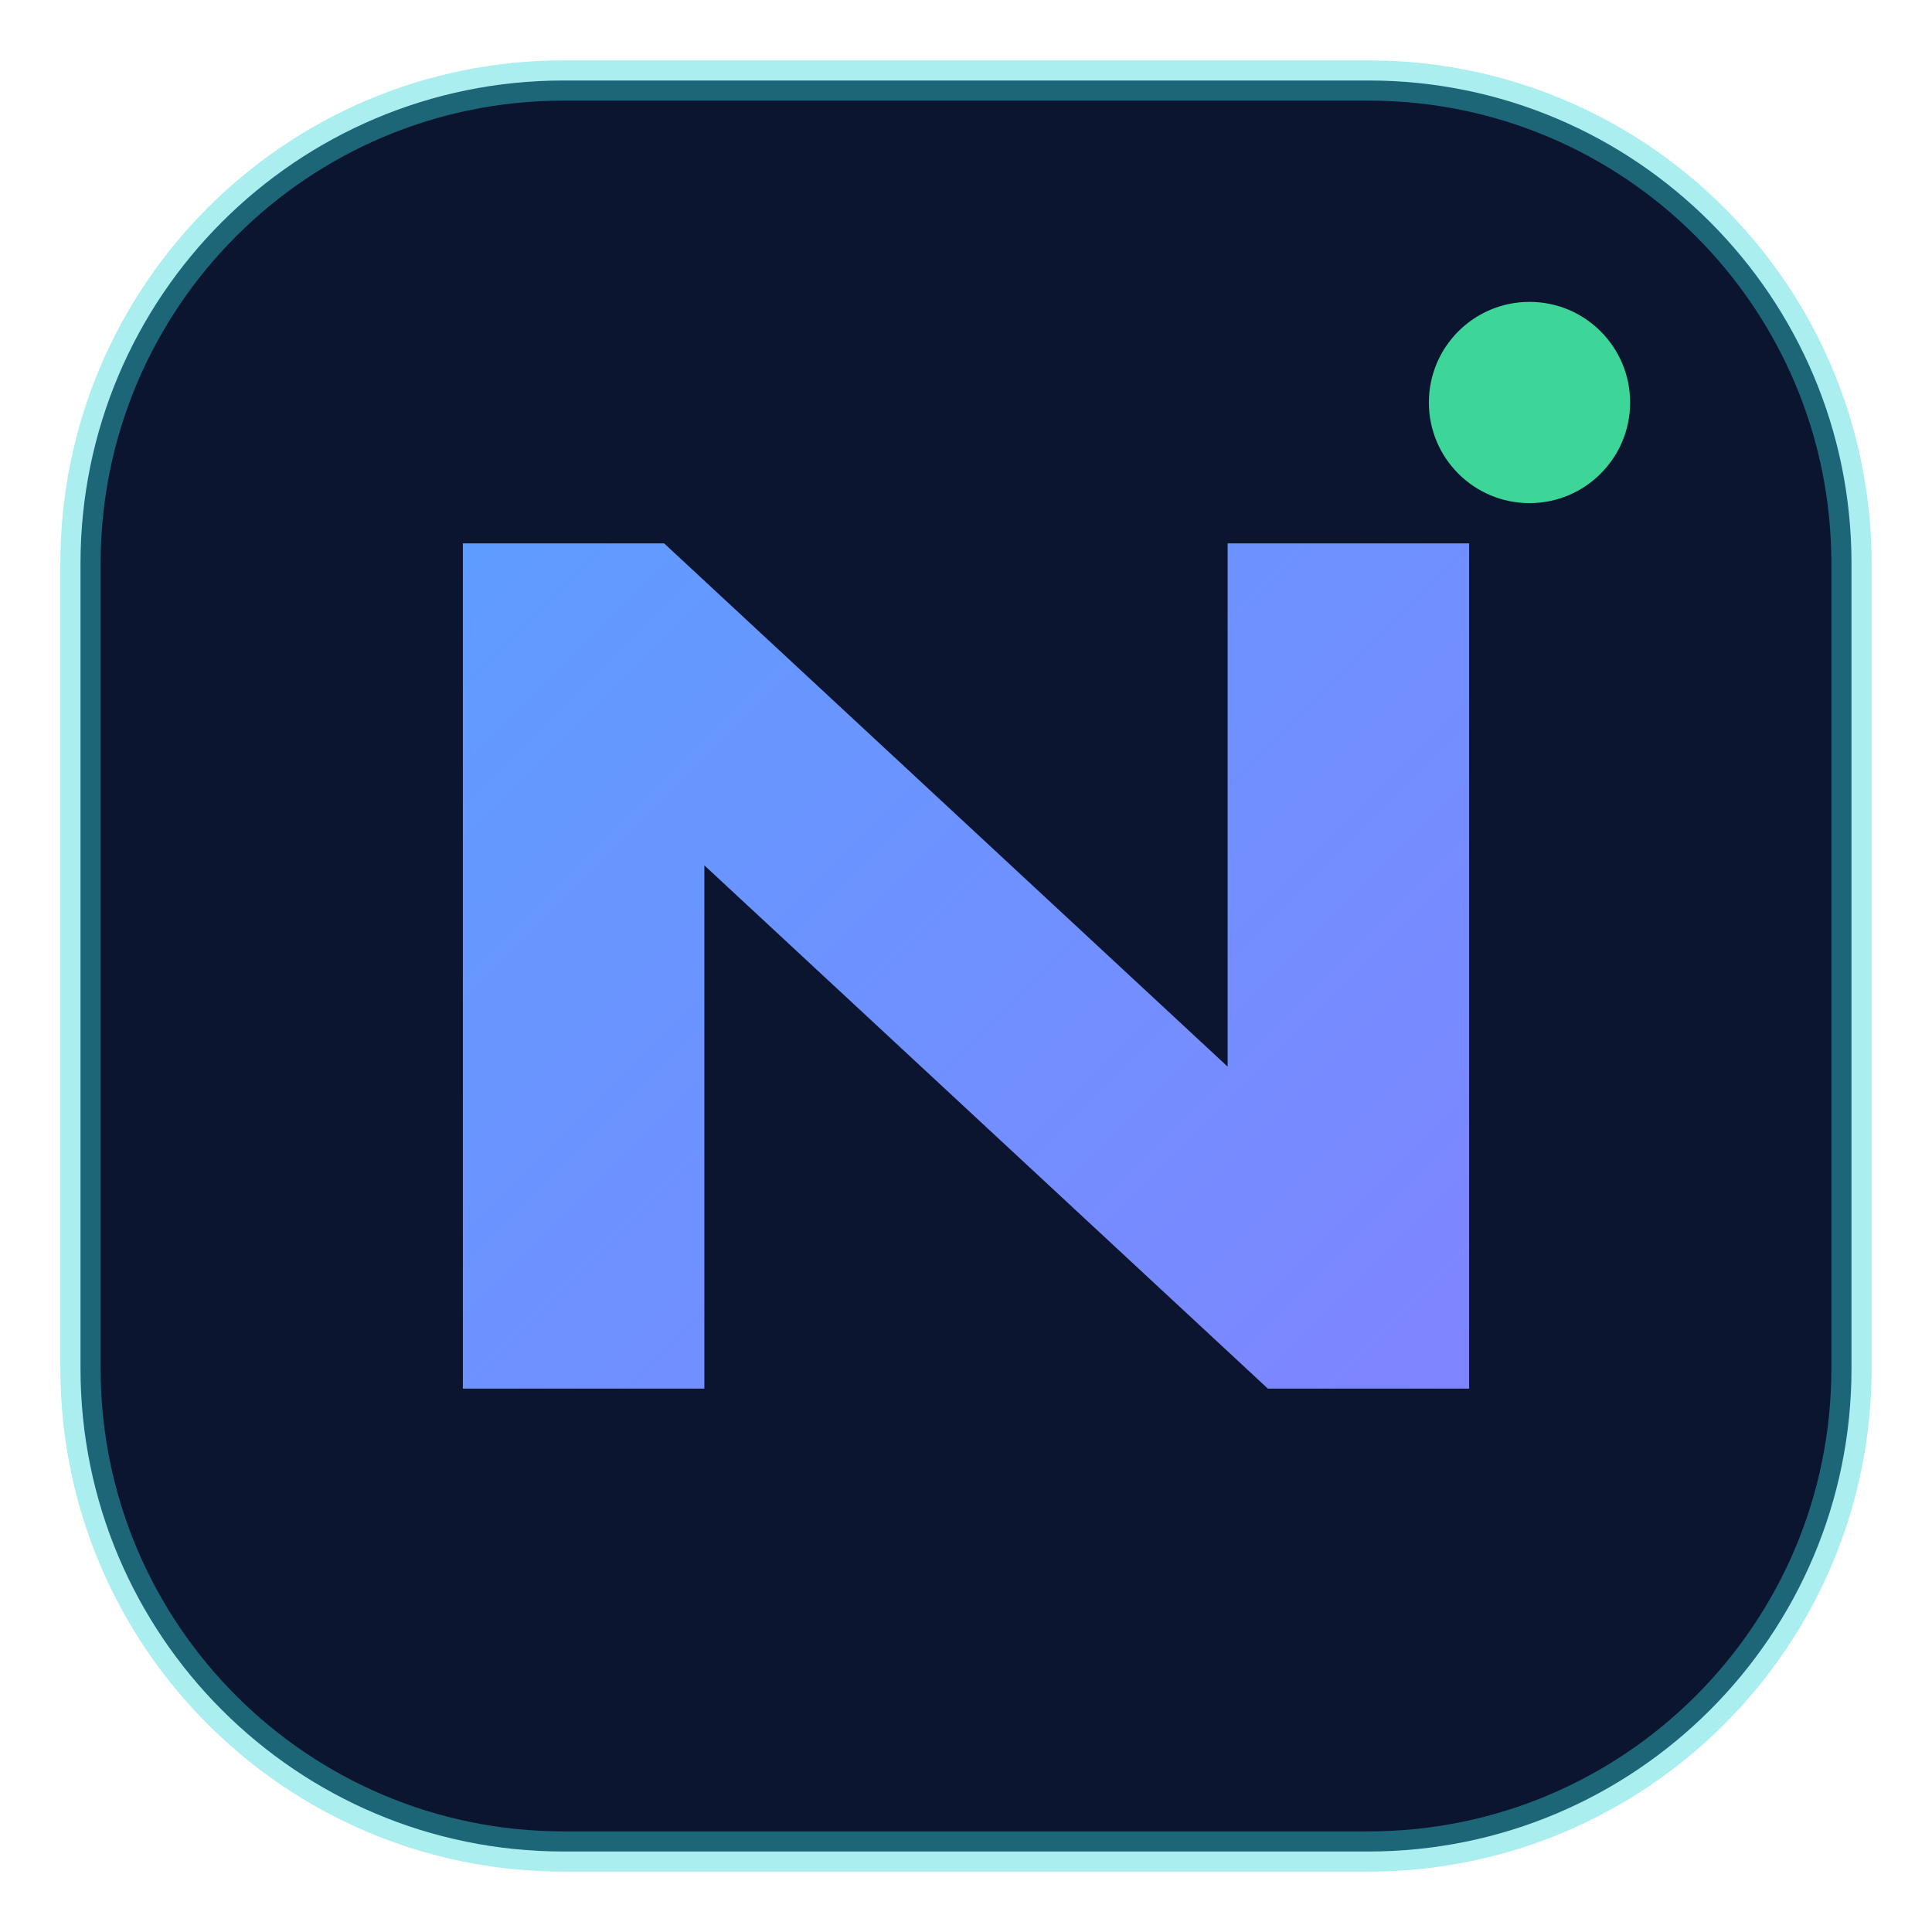
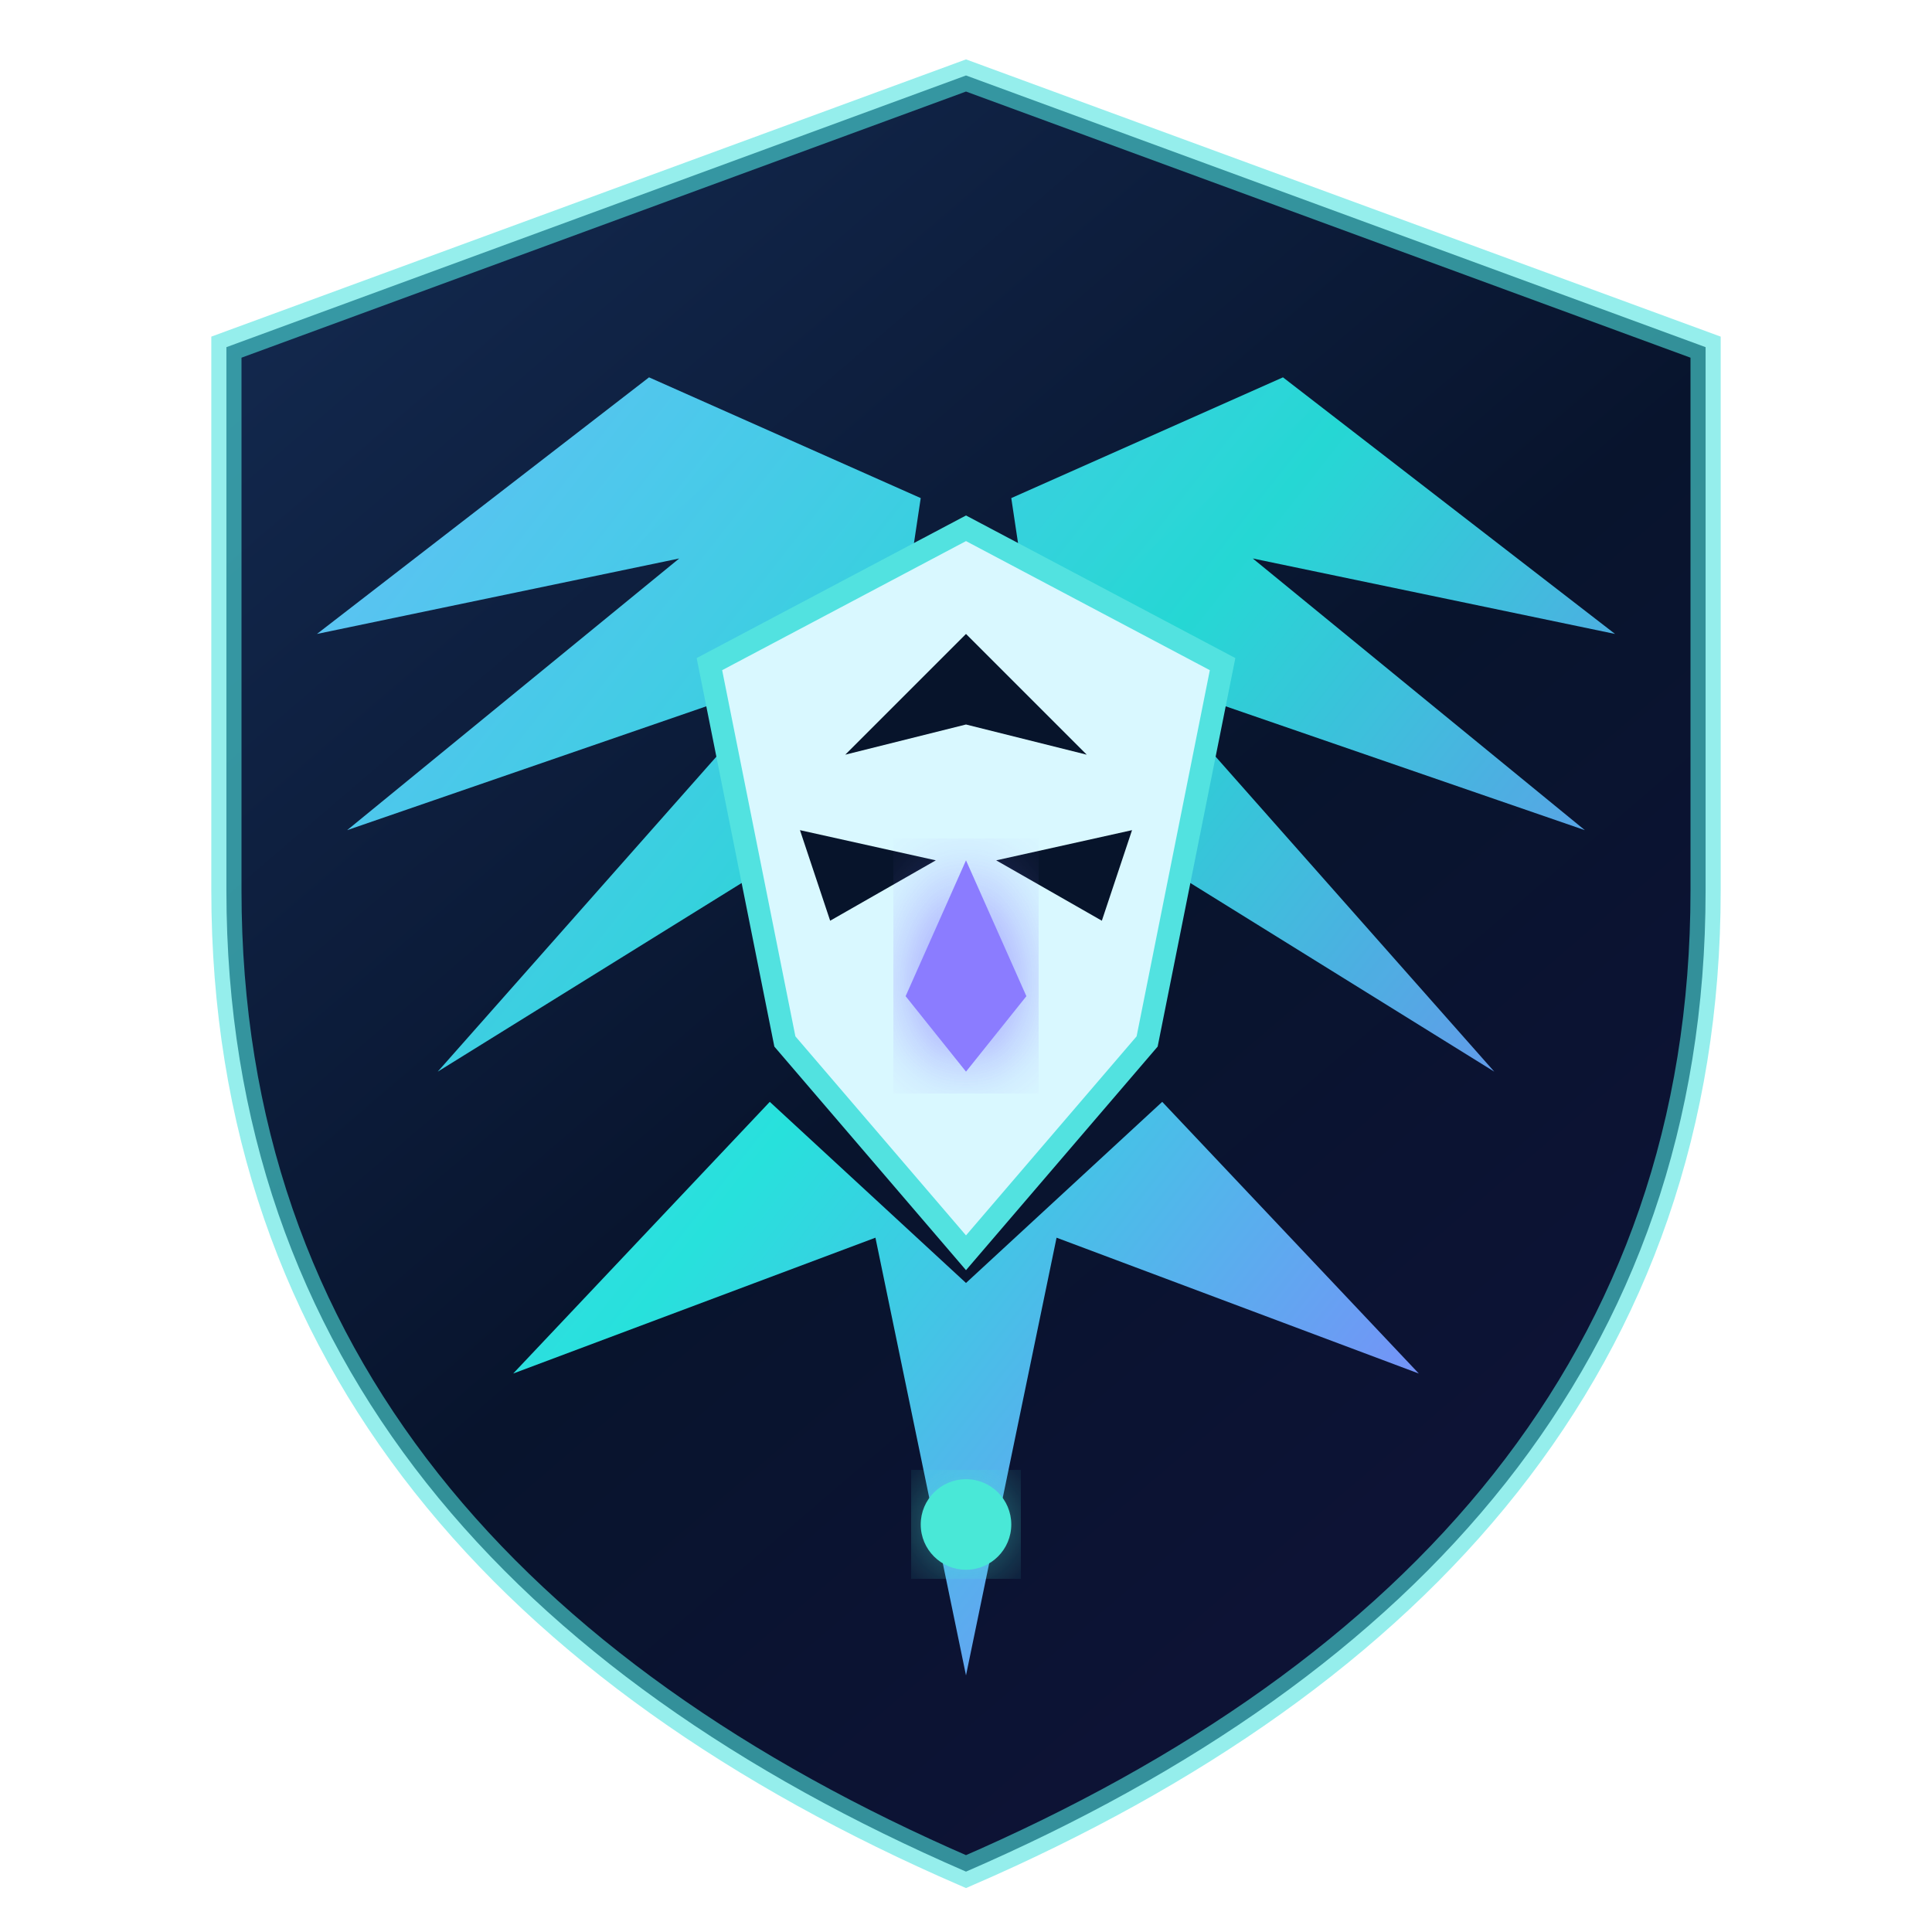
- <svg xmlns="http://www.w3.org/2000/svg" viewBox="0 0 96 96" role="img" aria-labelledby="title">
+ <svg xmlns="http://www.w3.org/2000/svg" viewBox="0 0 128 128" role="img" aria-labelledby="title desc">
  <defs>
-     <linearGradient id="g" x1="8" y1="8" x2="88" y2="88" gradientUnits="userSpaceOnUse">
-       <stop stop-color="#53a5ff" />
+     <linearGradient id="shield" x1="16" y1="8" x2="112" y2="120" gradientUnits="userSpaceOnUse">
+       <stop stop-color="#142b52" />
+       <stop offset=".52" stop-color="#08142d" />
+       <stop offset="1" stop-color="#10123a" />
+     </linearGradient>
+     <linearGradient id="feather" x1="22" y1="30" x2="106" y2="96" gradientUnits="userSpaceOnUse">
+       <stop stop-color="#64c8ff" />
+       <stop offset=".48" stop-color="#27e1dc" />
      <stop offset="1" stop-color="#8b7cff" />
    </linearGradient>
+     <filter id="glow">
+       <feGaussianBlur stdDeviation="2.8" result="b" />
+       <feMerge>
+         <feMergeNode in="b" />
+         <feMergeNode in="SourceGraphic" />
+       </feMerge>
+     </filter>
  </defs>
-   <rect x="4" y="4" width="88" height="88" rx="24" fill="#0c1530" stroke="#36d7db" stroke-opacity=".42" stroke-width="2" />
-   <path d="M23 69V27h10l28 26V27h12v42H63L35 43v26z" fill="url(#g)" />
-   <circle cx="76" cy="20" r="5" fill="#3dd598" />
+   <path d="M64 5 113 23v36c0 31-19 52-49 65C34 111 15 90 15 59V23Z" fill="url(#shield)" stroke="#4fe3df" stroke-opacity=".6" stroke-width="2" />
+   <path d="M61 33 43 25 21 42l24-5-22 18 29-10-23 26 29-18Z" fill="url(#feather)" opacity=".95" />
+   <path d="m67 33 18-8 22 17-24-5 22 18-29-10 23 26-29-18Z" fill="url(#feather)" opacity=".95" />
+   <path d="M47 44 64 35l17 9-5 25-12 14-12-14Z" fill="#d9f8ff" stroke="#52e2e0" stroke-width="1.5" />
+   <path d="m64 42-8 8 8-2 8 2Z" fill="#07142b" />
+   <path d="m53 55 9 2-7 4Zm22 0-9 2 7 4Z" fill="#07142b" />
+   <path d="m64 57-4 9 4 5 4-5Z" fill="#8b7cff" filter="url(#glow)" />
+   <path d="M51 73 34 91l24-9 6 29 6-29 24 9-17-18-13 12Z" fill="url(#feather)" />
+   <circle cx="64" cy="101" r="3" fill="#49e8d7" filter="url(#glow)" />
</svg>
